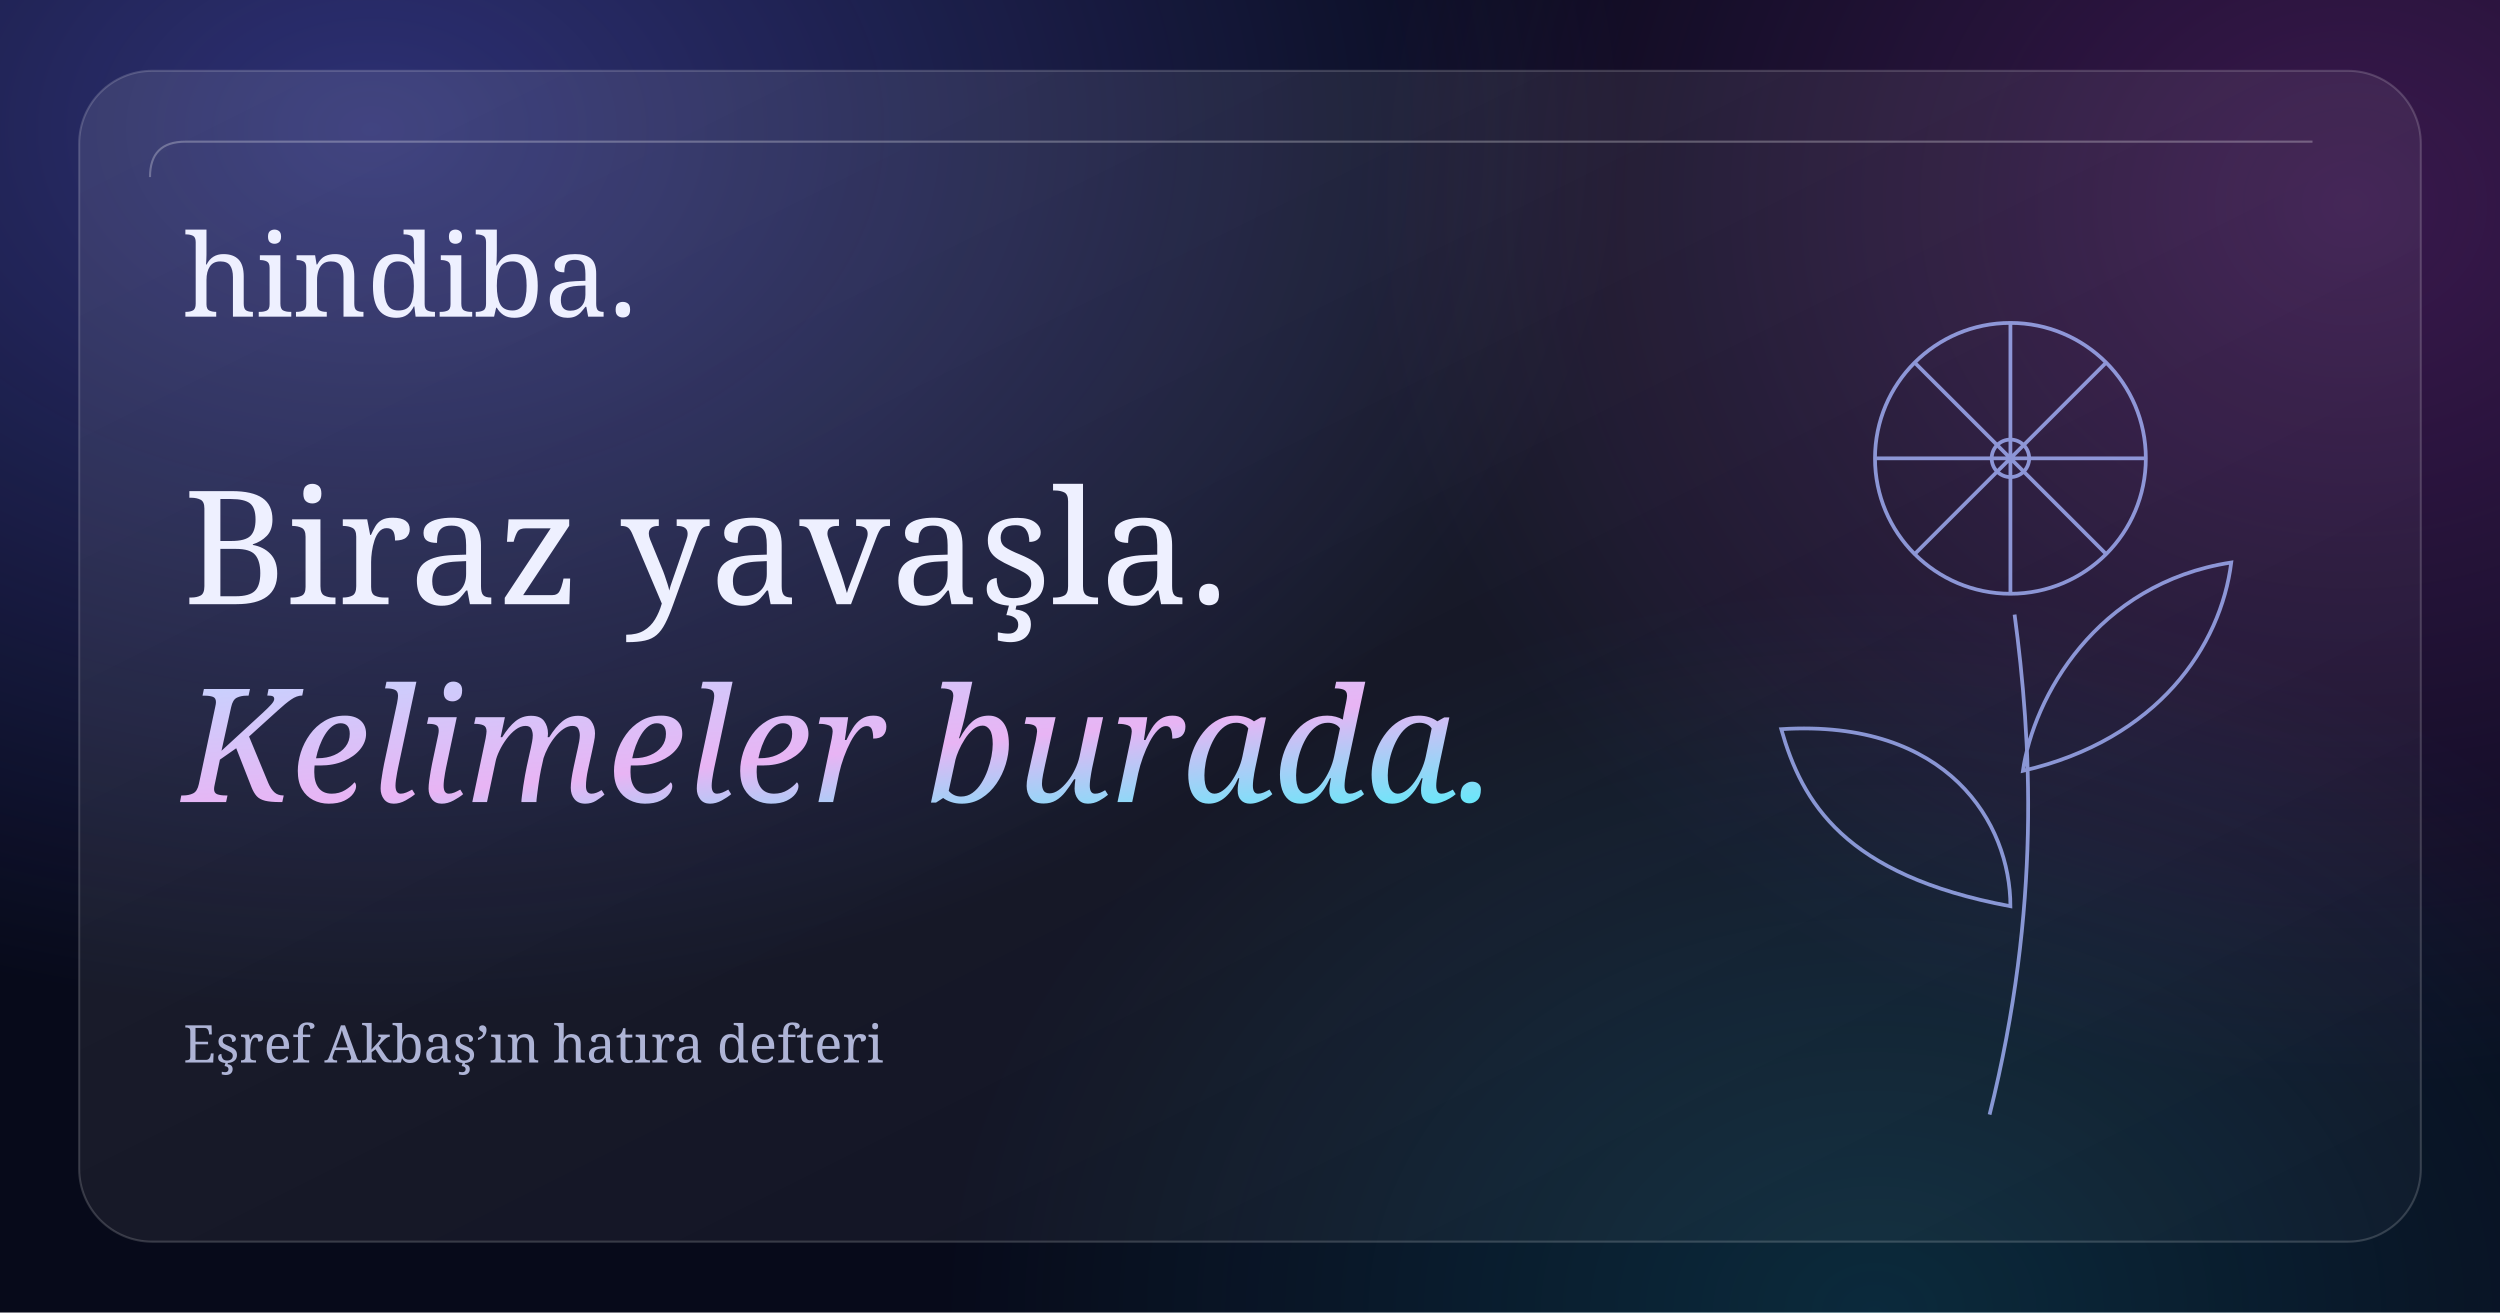
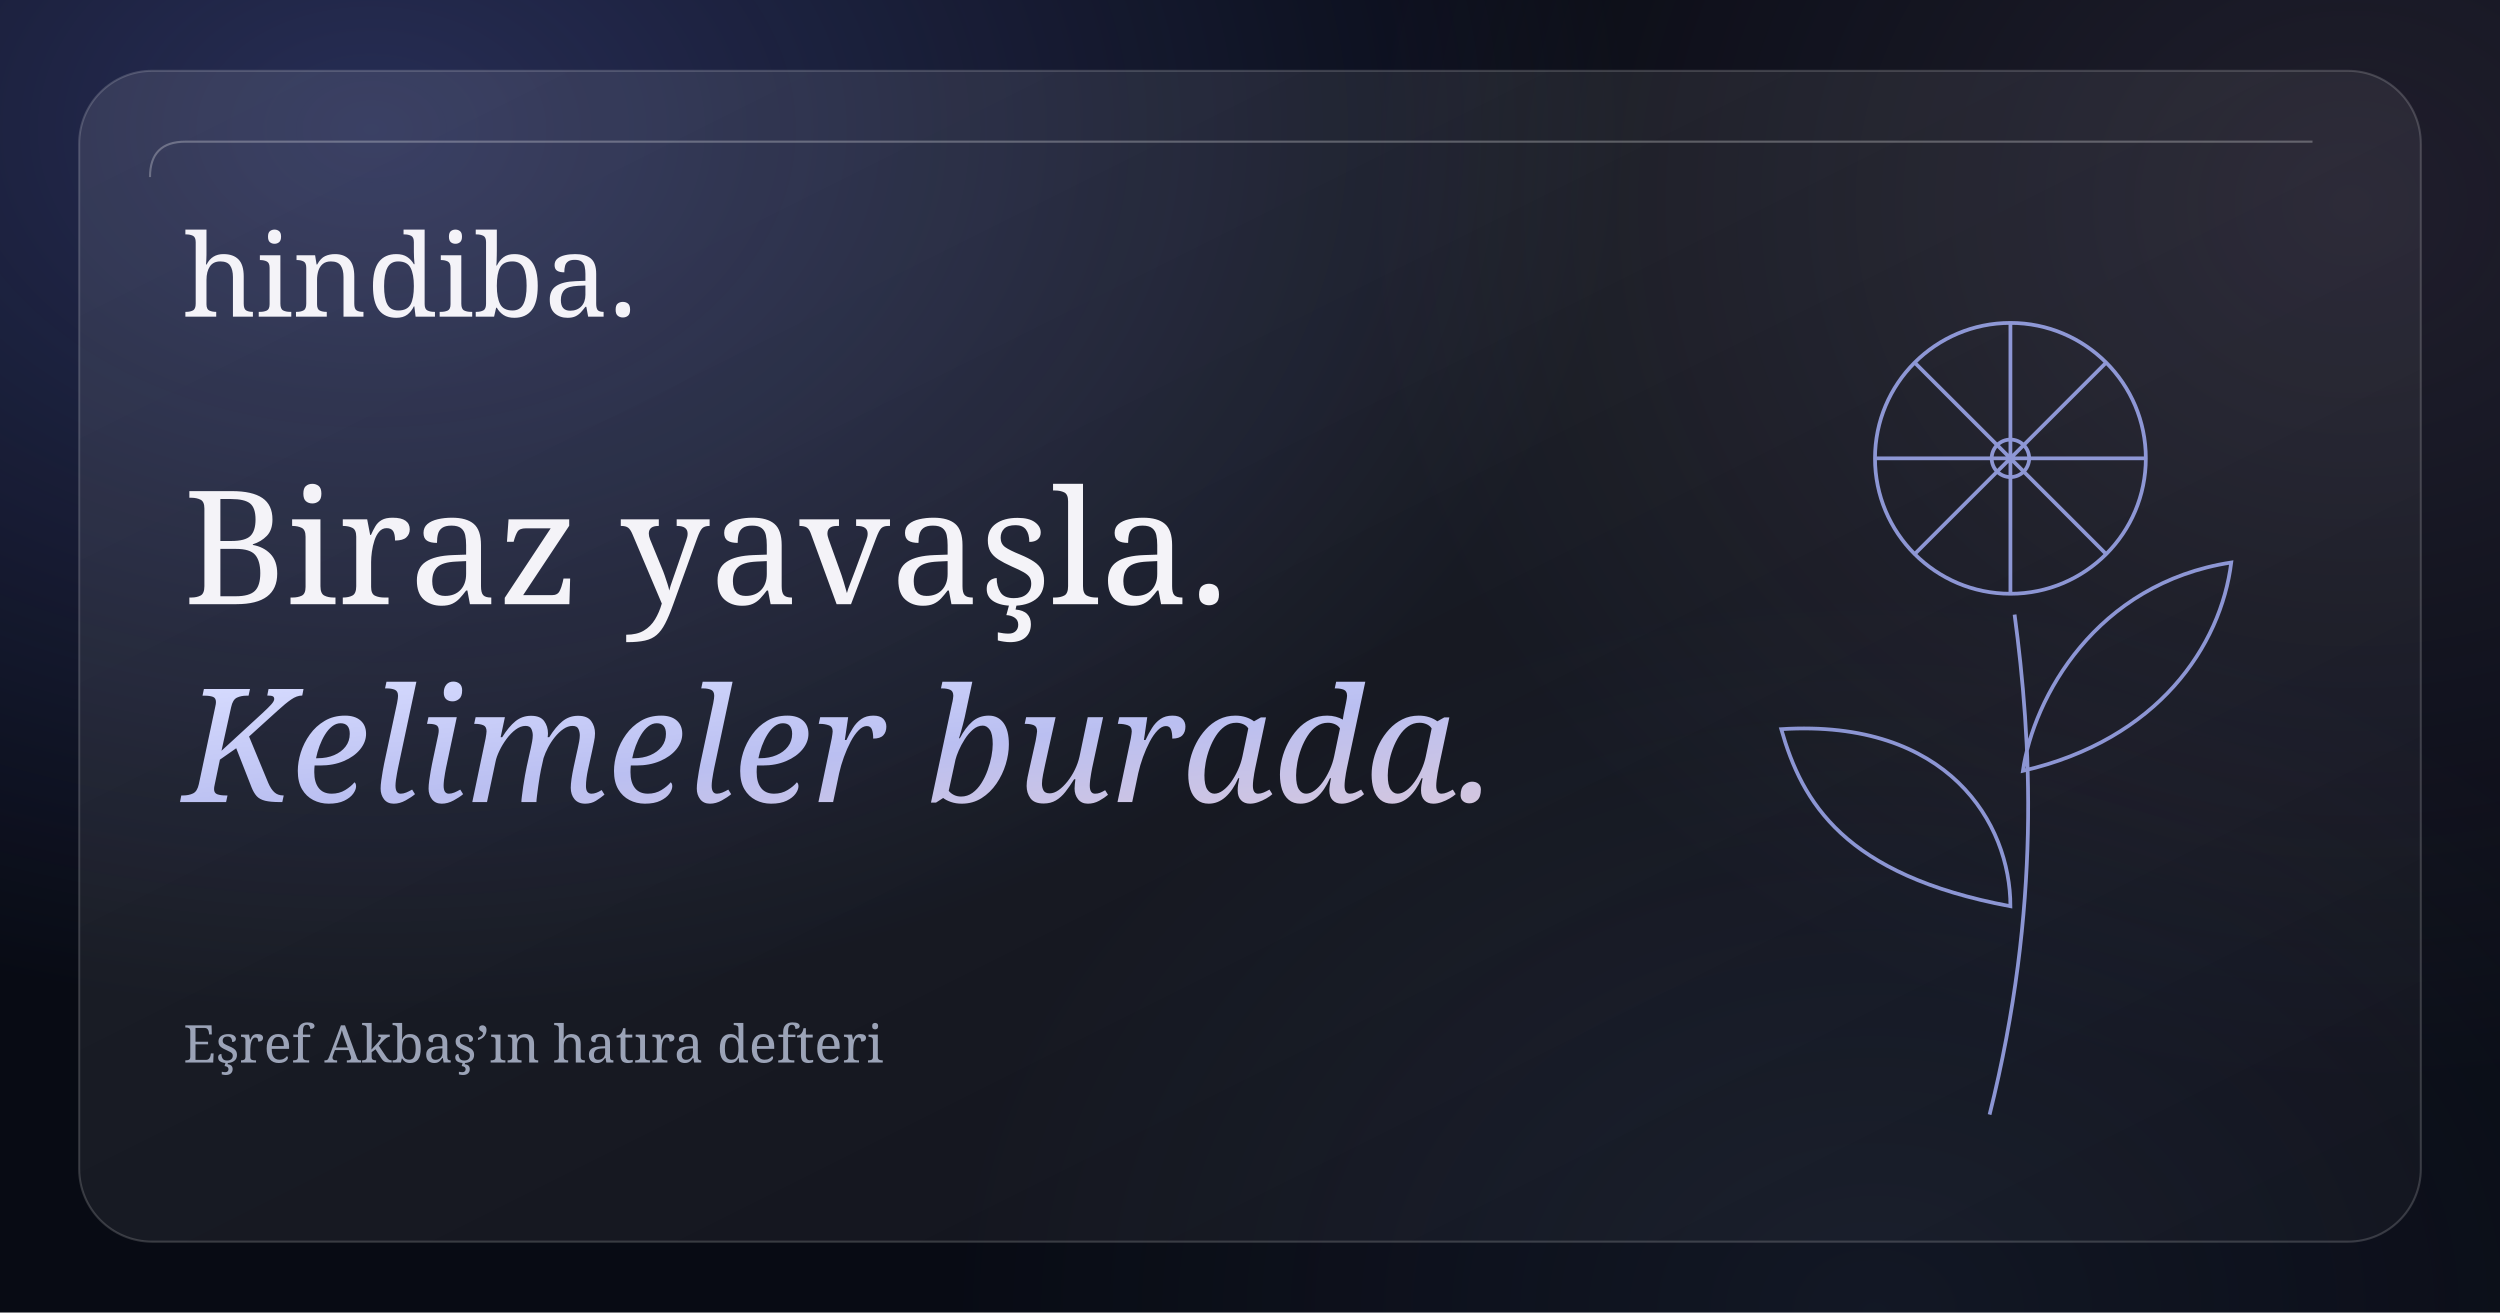
<svg xmlns="http://www.w3.org/2000/svg" width="1200" height="630" viewBox="0 0 1200 630">
  <defs>
    <radialGradient id="indigo">
-       <stop stop-color="#6366f1" stop-opacity=".42" />
-       <stop offset="1" stop-color="#6366f1" stop-opacity="0" />
+       <stop stop-color="#626fd2" stop-opacity=".34" />
+       <stop offset="1" stop-color="#626fd2" stop-opacity="0" />
    </radialGradient>
-     <radialGradient id="fuchsia">
-       <stop stop-color="#d946ef" stop-opacity=".24" />
-       <stop offset="1" stop-color="#d946ef" stop-opacity="0" />
+     <radialGradient id="lavender">
+       <stop stop-color="#9c83ac" stop-opacity=".16" />
+       <stop offset="1" stop-color="#9c83ac" stop-opacity="0" />
    </radialGradient>
-     <radialGradient id="cyan">
-       <stop stop-color="#22d3ee" stop-opacity=".16" />
-       <stop offset="1" stop-color="#22d3ee" stop-opacity="0" />
+     <radialGradient id="slate">
+       <stop stop-color="#60729d" stop-opacity=".12" />
+       <stop offset="1" stop-color="#60729d" stop-opacity="0" />
    </radialGradient>
    <linearGradient id="glass" x2="1" y2="1">
      <stop stop-color="#ffffff" stop-opacity=".10" />
      <stop offset="1" stop-color="#ffffff" stop-opacity=".025" />
    </linearGradient>
    <linearGradient id="light" x2="1" y2="1">
-       <stop stop-color="#c7d2fe" />
-       <stop offset=".55" stop-color="#e8b4f4" />
-       <stop offset="1" stop-color="#67e8f9" />
+       <stop stop-color="#d7dcff" />
+       <stop offset=".55" stop-color="#babff1" />
+       <stop offset="1" stop-color="#d3c6df" />
    </linearGradient>
  </defs>
-   <rect width="1200" height="630" fill="#070a1a" />
+   <rect width="1200" height="630" fill="#080b14" />
  <ellipse cx="180" cy="60" rx="600" ry="430" fill="url(#indigo)" />
-   <ellipse cx="1130" cy="100" rx="480" ry="420" fill="url(#fuchsia)" />
-   <ellipse cx="900" cy="630" rx="450" ry="350" fill="url(#cyan)" />
+   <ellipse cx="1130" cy="100" rx="480" ry="420" fill="url(#lavender)" />
+   <ellipse cx="900" cy="630" rx="450" ry="350" fill="url(#slate)" />
  <rect x="38" y="34" width="1124" height="562" rx="35" fill="url(#glass)" stroke="#ffffff" stroke-opacity=".17" />
  <path d="M72 85Q72 68 89 68H1110" fill="none" stroke="#ffffff" stroke-opacity=".27" />
-   <text x="88" y="152" font-size="55" font-family="Georgia,serif" fill="#eef0ff">hindiba.</text>
-   <text x="88" y="290" font-size="76" font-family="Georgia,serif" fill="#eef0ff">Biraz yavaşla.</text>
+   <text x="88" y="152" font-size="55" font-family="Georgia,serif" fill="#f4f3f8">hindiba.</text>
+   <text x="88" y="290" font-size="76" font-family="Georgia,serif" fill="#f4f3f8">Biraz yavaşla.</text>
  <text x="88" y="385" font-size="76" font-family="Georgia,serif" font-style="italic" fill="url(#light)">Kelimeler burada.</text>
-   <text x="88" y="510" font-size="25" font-family="Georgia,serif" fill="#aeb4d6">Eşref Akbaş’ın hatıra defteri</text>
-   <g fill="none" stroke="#a5b4fc" stroke-width="1.8" opacity=".8">
+   <text x="88" y="510" font-size="25" font-family="Georgia,serif" fill="#9ba3b7">Eşref Akbaş’ın hatıra defteri</text>
+   <g fill="none" stroke="#a9b4ff" stroke-width="1.8" opacity=".8">
    <path d="M955 535c25-100 20-180 12-240M965 435c-80-15-100-50-110-85 80-5 110 45 110 85ZM971 370c65-15 95-60 100-100-65 10-95 65-100 100Z" />
    <circle cx="965" cy="220" r="65" />
    <circle cx="965" cy="220" r="9" />
    <path d="M965 220v-65m0 65v65m0-65h65m-65 0h-65m65 0 46-46m-46 46-46 46m46-46 46 46m-46-46-46-46" />
  </g>
</svg>
